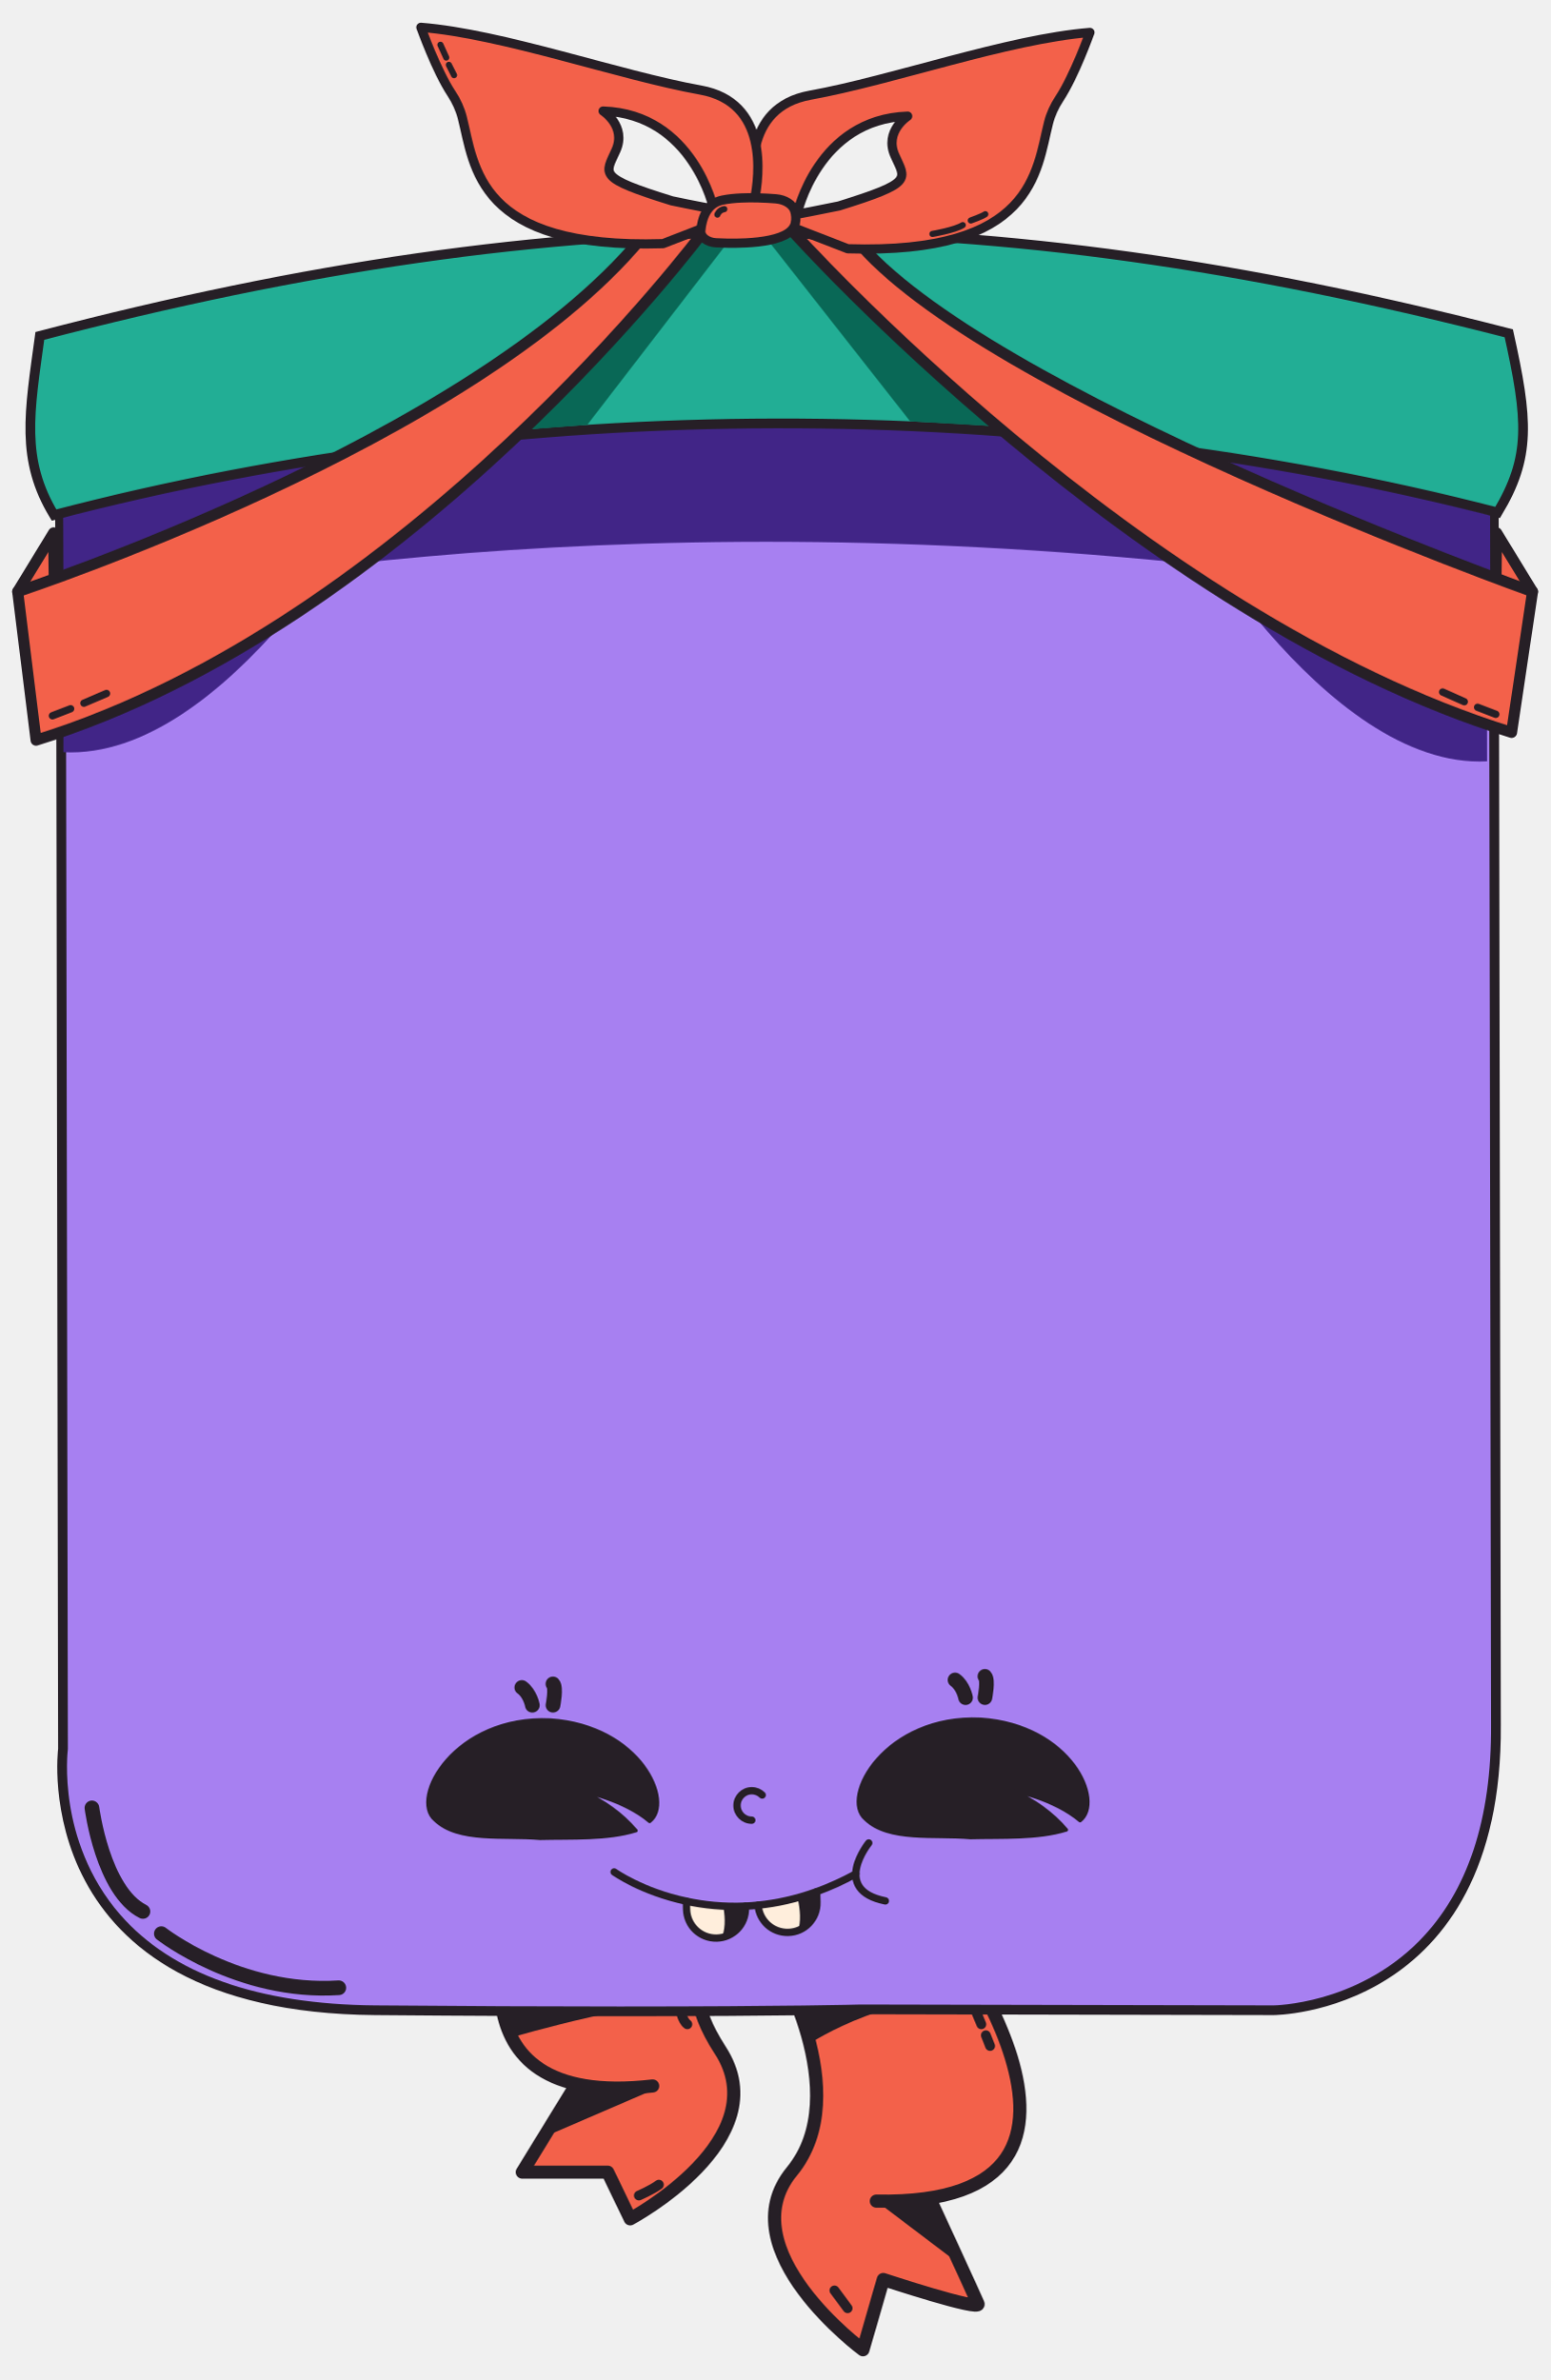
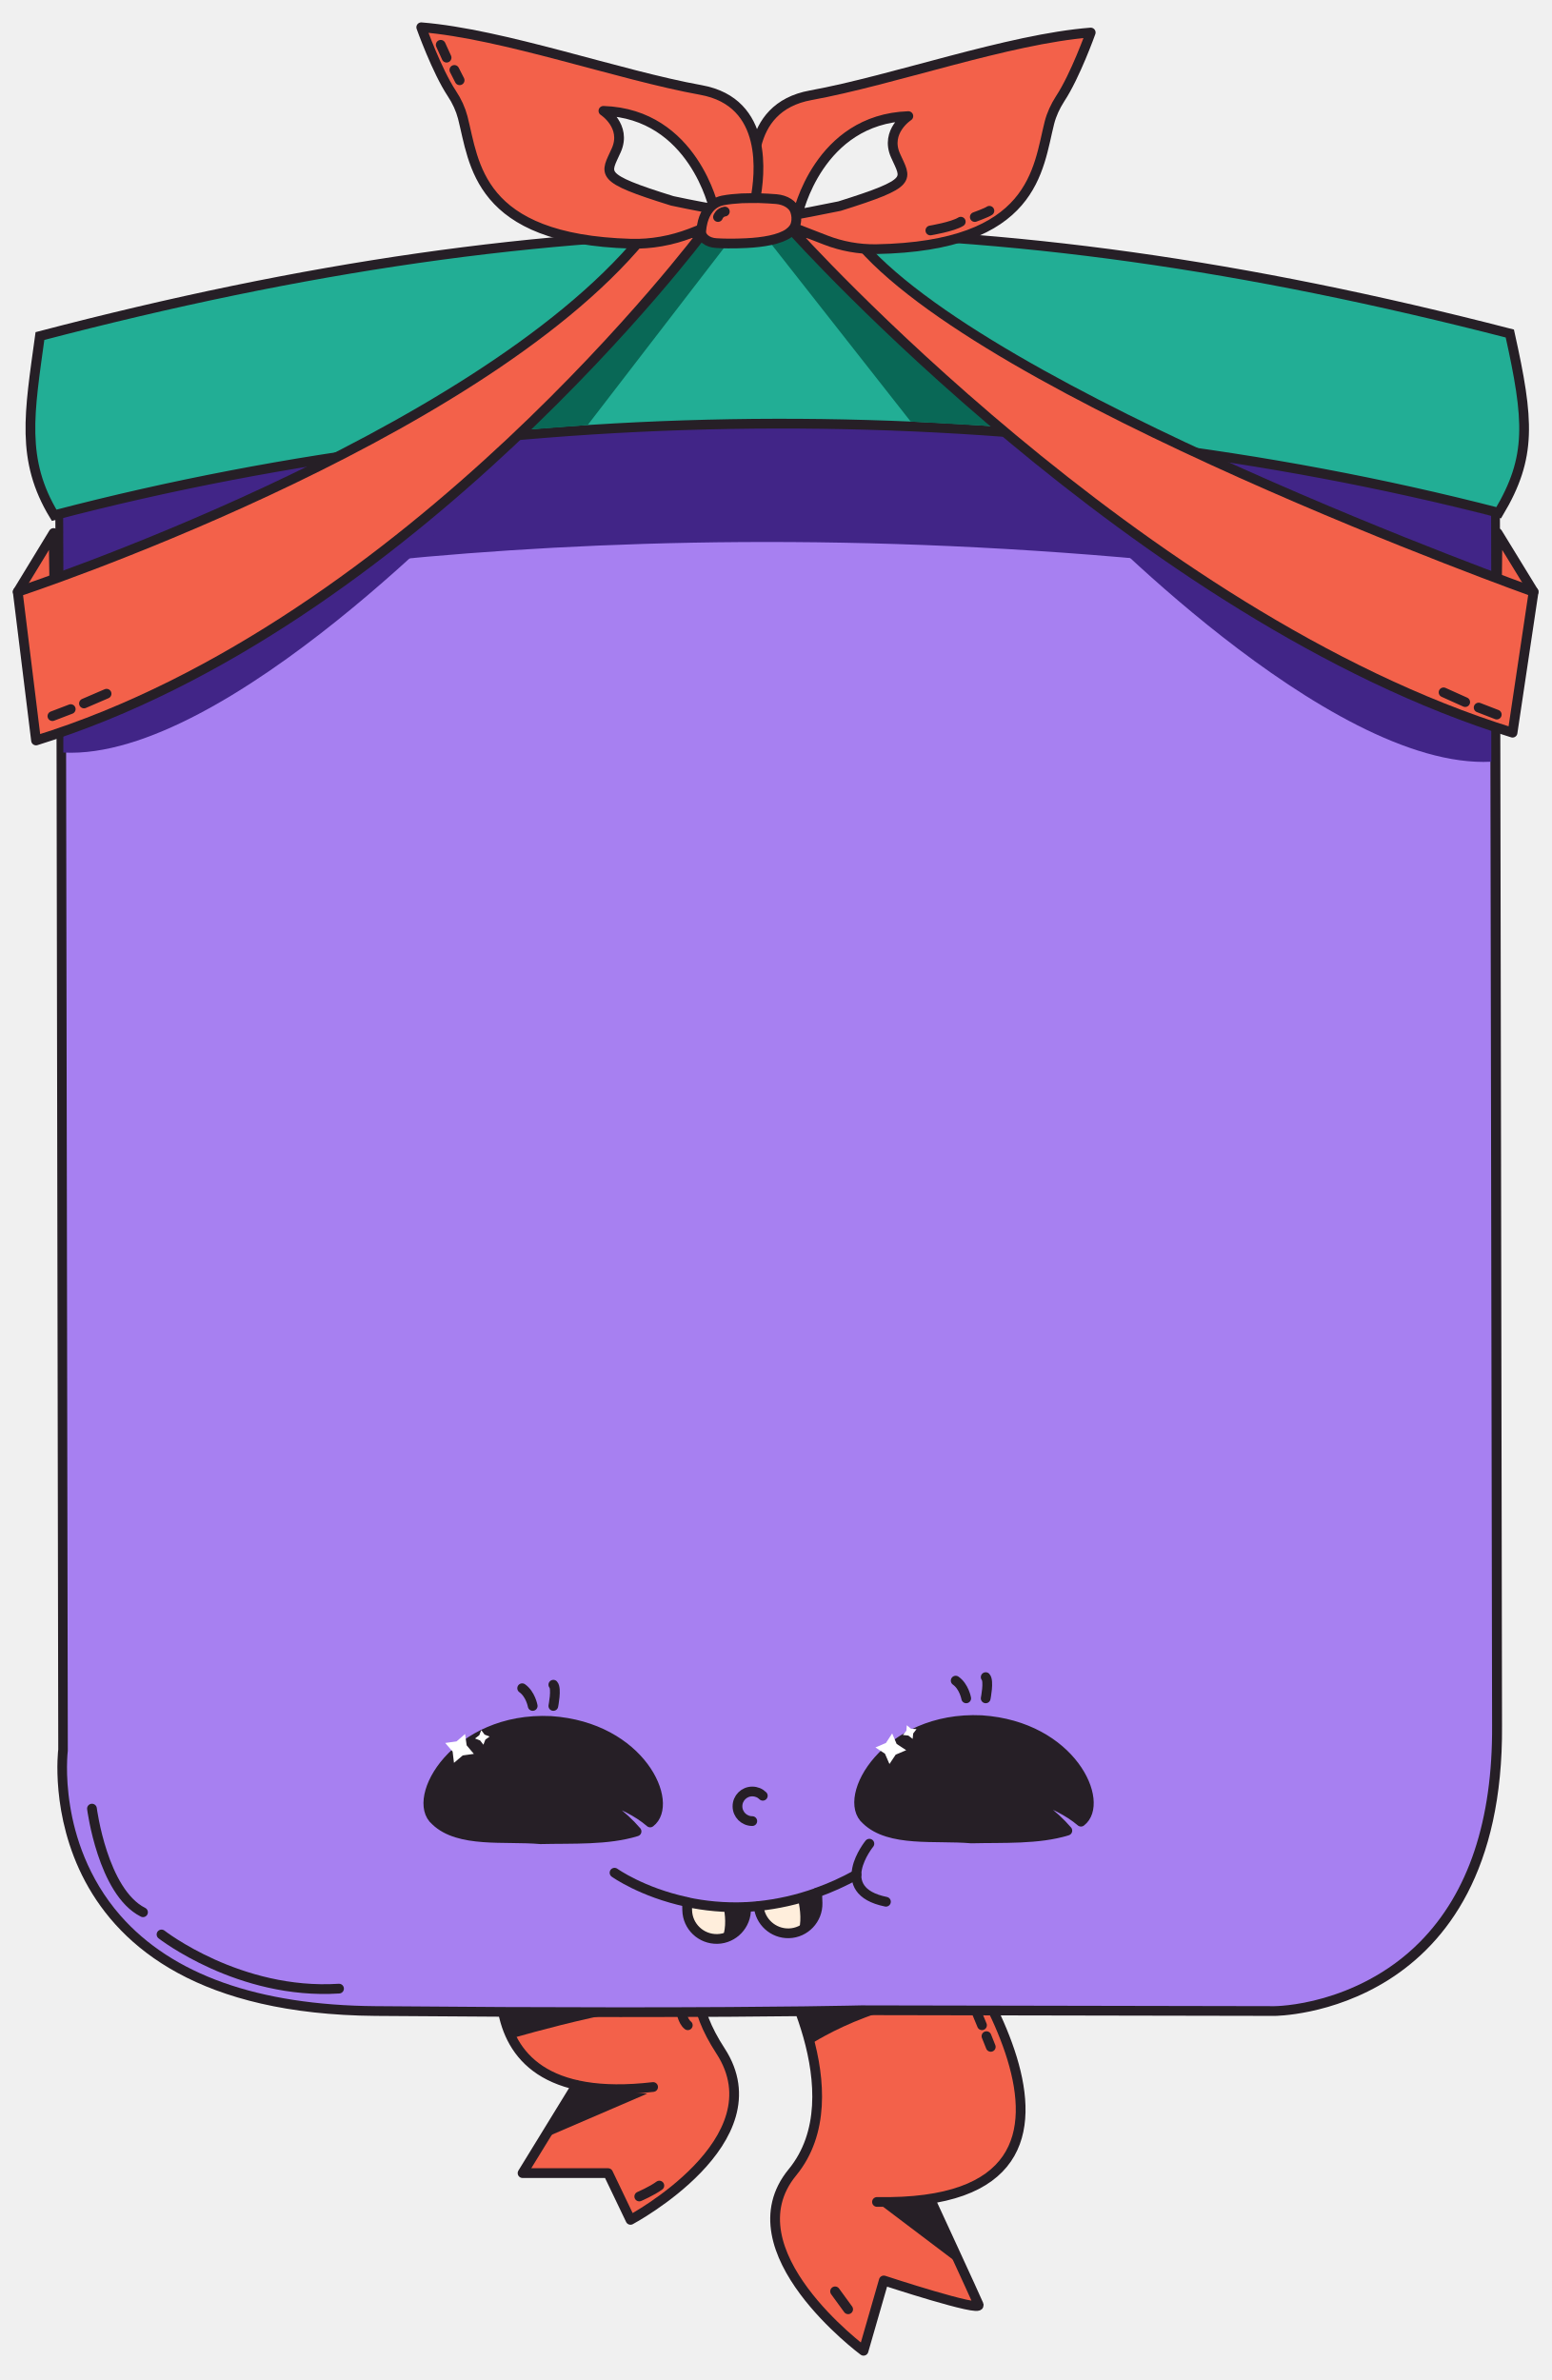
- <svg xmlns="http://www.w3.org/2000/svg" version="1.1" id="Layer_1" x="0px" y="0px" viewBox="0 0 796.17 1221.73" style="enable-background:new 0 0 796.17 1221.73;" xml:space="preserve">
+ <svg xmlns="http://www.w3.org/2000/svg" version="1.1" id="Layer_1" x="0px" y="0px" viewBox="0 0 796.2 1221.7" style="enable-background:new 0 0 796.2 1221.7;" xml:space="preserve">
  <style type="text/css">
- 	.st0{fill:#F3614A;stroke:#261F26;stroke-width:3.986;stroke-linecap:round;stroke-linejoin:round;stroke-miterlimit:10;}
- 	.st1{fill:#F3614A;stroke:#261F26;stroke-width:4.749;stroke-linecap:round;stroke-linejoin:round;stroke-miterlimit:10;}
- 	.st2{fill:#261F26;}
- 	.st3{fill:#F3614A;stroke:#261F26;stroke-width:3.34;stroke-linecap:round;stroke-linejoin:round;stroke-miterlimit:10;}
- 	.st4{fill:#A780F1;}
- 	.st5{fill:#412587;}
- 	.st6{fill:#22AE95;stroke:#261F26;stroke-width:5.314;stroke-miterlimit:10;}
- 	.st7{fill:#096856;}
- 	.st8{fill:none;stroke:#261F26;stroke-width:1.233;stroke-linecap:round;stroke-linejoin:round;stroke-miterlimit:10;}
- 	.st9{fill:none;stroke:#261F26;stroke-width:2.657;stroke-linecap:round;stroke-linejoin:round;stroke-miterlimit:10;}
- 	.st10{fill:none;stroke:#261F26;stroke-width:5.314;stroke-linecap:round;stroke-linejoin:round;stroke-miterlimit:10;}
- 	.st11{fill:#FFEEDC;stroke:#261F26;stroke-width:2.657;stroke-linecap:round;stroke-linejoin:round;stroke-miterlimit:10;}
- 	.st12{fill:#F3614A;stroke:#261F26;stroke-width:2.657;stroke-linecap:round;stroke-linejoin:round;stroke-miterlimit:10;}
- 	.st13{fill:#F3614A;stroke:#261F26;stroke-width:3.562;stroke-linecap:round;stroke-linejoin:round;stroke-miterlimit:10;}
- 	.st14{fill:#F3614A;stroke:#261F26;stroke-width:2.227;stroke-linecap:round;stroke-linejoin:round;stroke-miterlimit:10;}
- 	.st15{fill:#F3614A;stroke:#261F26;stroke-width:7;stroke-linecap:round;stroke-linejoin:round;stroke-miterlimit:10;}
- 	.st16{fill:#22AE95;stroke:#261F26;stroke-width:7;stroke-linecap:round;stroke-linejoin:round;stroke-miterlimit:10;}
- 	.st17{fill:#261F26;stroke:#261F26;stroke-width:7;stroke-linecap:round;stroke-linejoin:round;stroke-miterlimit:10;}
- 	.st18{fill:#261F26;stroke:#261F26;stroke-width:7;stroke-miterlimit:10;}
- 	.st19{fill:none;stroke:#261F26;stroke-width:7;stroke-linecap:round;stroke-linejoin:round;stroke-miterlimit:10;}
- 	.st20{fill:#FFEEDC;stroke:#261F26;stroke-width:7;stroke-linecap:round;stroke-linejoin:round;stroke-miterlimit:10;}
- 	.st21{fill:#F3614A;stroke:#261F26;stroke-width:2.815;stroke-linecap:round;stroke-linejoin:round;stroke-miterlimit:10;}
- 	.st22{fill:#22AE95;stroke:#261F26;stroke-width:2.815;stroke-linecap:round;stroke-linejoin:round;stroke-miterlimit:10;}
- 	.st23{fill:#261F26;stroke:#261F26;stroke-width:2.815;stroke-linecap:round;stroke-linejoin:round;stroke-miterlimit:10;}
- 	.st24{fill:#261F26;stroke:#261F26;stroke-width:2.815;stroke-miterlimit:10;}
- 	.st25{fill:none;stroke:#261F26;stroke-width:2.815;stroke-linecap:round;stroke-linejoin:round;stroke-miterlimit:10;}
- 	.st26{fill:#FFEEDC;stroke:#261F26;stroke-width:2.815;stroke-linecap:round;stroke-linejoin:round;stroke-miterlimit:10;}
- 	.st27{fill:#F3614A;stroke:#261F26;stroke-width:1.317;stroke-linecap:round;stroke-linejoin:round;stroke-miterlimit:10;}
- 	.st28{fill:#22AE95;stroke:#261F26;stroke-width:1.317;stroke-linecap:round;stroke-linejoin:round;stroke-miterlimit:10;}
- 	.st29{fill:#261F26;stroke:#261F26;stroke-width:1.317;stroke-linecap:round;stroke-linejoin:round;stroke-miterlimit:10;}
- 	.st30{fill:#261F26;stroke:#261F26;stroke-width:1.317;stroke-miterlimit:10;}
- 	.st31{fill:none;stroke:#261F26;stroke-width:1.317;stroke-linecap:round;stroke-linejoin:round;stroke-miterlimit:10;}
- 	.st32{fill:#FFEEDC;stroke:#261F26;stroke-width:1.317;stroke-linecap:round;stroke-linejoin:round;stroke-miterlimit:10;}
- 	.st33{fill:#F3614A;stroke:#261F26;stroke-width:6.736;stroke-linecap:round;stroke-linejoin:round;stroke-miterlimit:10;}
- 	.st34{fill:#F3614A;stroke:#261F26;stroke-width:5.052;stroke-linecap:round;stroke-linejoin:round;stroke-miterlimit:10;}
- 	.st35{fill:#F3614A;stroke:#261F26;stroke-width:5.653;stroke-linecap:round;stroke-linejoin:round;stroke-miterlimit:10;}
- 	.st36{fill:#22AE95;stroke:#261F26;stroke-width:5;stroke-miterlimit:10;}
- 	.st37{fill:none;stroke:#261F26;stroke-width:1.749;stroke-linecap:round;stroke-linejoin:round;stroke-miterlimit:10;}
- 	.st38{fill:none;stroke:#261F26;stroke-width:3.769;stroke-linecap:round;stroke-linejoin:round;stroke-miterlimit:10;}
- 	.st39{fill:none;stroke:#261F26;stroke-width:7.538;stroke-linecap:round;stroke-linejoin:round;stroke-miterlimit:10;}
- 	.st40{fill:#FFEEDC;stroke:#261F26;stroke-width:3.769;stroke-linecap:round;stroke-linejoin:round;stroke-miterlimit:10;}
- 	.st41{fill:#F3614A;stroke:#261F26;stroke-width:3.769;stroke-linecap:round;stroke-linejoin:round;stroke-miterlimit:10;}
- 	.st42{fill:#F3614A;stroke:#261F26;stroke-width:4.738;stroke-linecap:round;stroke-linejoin:round;stroke-miterlimit:10;}
- 	.st43{fill:#F3614A;stroke:#261F26;stroke-width:3.158;stroke-linecap:round;stroke-linejoin:round;stroke-miterlimit:10;}
- 	.st44{fill:#22AE95;stroke:#261F26;stroke-width:7;stroke-miterlimit:10;}
- 	.st45{fill:#F3614A;stroke:#261F26;stroke-width:5.548;stroke-linecap:round;stroke-linejoin:round;stroke-miterlimit:10;}
- 	.st46{fill:#F3614A;stroke:#261F26;stroke-width:4.161;stroke-linecap:round;stroke-linejoin:round;stroke-miterlimit:10;}
- 	.st47{fill:#22AE95;stroke:#261F26;stroke-width:6;stroke-linecap:round;stroke-linejoin:round;stroke-miterlimit:10;}
- 	.st48{fill:none;stroke:#261F26;stroke-width:1.933;stroke-linecap:round;stroke-linejoin:round;stroke-miterlimit:10;}
- 	.st49{fill:none;stroke:#261F26;stroke-width:4.868;stroke-linecap:round;stroke-linejoin:round;stroke-miterlimit:10;}
- 	.st50{fill:none;stroke:#261F26;stroke-width:6;stroke-linecap:round;stroke-linejoin:round;stroke-miterlimit:10;}
- 	.st51{fill:#261F26;stroke:#261F26;stroke-width:6;stroke-linecap:round;stroke-linejoin:round;stroke-miterlimit:10;}
- 	.st52{fill:#FFFFFF;stroke:#261F26;stroke-width:6;stroke-linecap:round;stroke-linejoin:round;stroke-miterlimit:10;}
- 	.st53{fill:#F3614A;stroke:#261F26;stroke-width:5;stroke-linecap:round;stroke-linejoin:round;stroke-miterlimit:10;}
- 	.st54{fill:#1C3B47;stroke:#261F26;stroke-width:6;stroke-miterlimit:10;}
- 	.st55{fill:#1C3B47;}
- 	.st56{fill:#A780F1;stroke:#261F26;stroke-width:6;stroke-linecap:round;stroke-linejoin:round;stroke-miterlimit:10;}
- 	.st57{fill:#F3614A;stroke:#261F26;stroke-width:2.645;stroke-linecap:round;stroke-linejoin:round;stroke-miterlimit:10;}
- 	.st58{fill:#F3614A;stroke:#261F26;stroke-width:1.984;stroke-linecap:round;stroke-linejoin:round;stroke-miterlimit:10;}
- 	.st59{fill:#22AE95;stroke:#261F26;stroke-width:2.86;stroke-linecap:round;stroke-linejoin:round;stroke-miterlimit:10;}
- 	.st60{fill:none;stroke:#261F26;stroke-width:0.921;stroke-linecap:round;stroke-linejoin:round;stroke-miterlimit:10;}
- 	.st61{fill:none;stroke:#261F26;stroke-width:2.32;stroke-linecap:round;stroke-linejoin:round;stroke-miterlimit:10;}
- 	.st62{fill:none;stroke:#261F26;stroke-width:2.86;stroke-linecap:round;stroke-linejoin:round;stroke-miterlimit:10;}
- 	.st63{fill:#261F26;stroke:#261F26;stroke-width:2.86;stroke-linecap:round;stroke-linejoin:round;stroke-miterlimit:10;}
- 	.st64{fill:#FFFFFF;stroke:#261F26;stroke-width:2.86;stroke-linecap:round;stroke-linejoin:round;stroke-miterlimit:10;}
- 	.st65{fill:#F3614A;stroke:#261F26;stroke-width:2.383;stroke-linecap:round;stroke-linejoin:round;stroke-miterlimit:10;}
- 	.st66{fill:#1C3B47;stroke:#261F26;stroke-width:2.86;stroke-miterlimit:10;}
- 	.st67{fill:#A780F1;stroke:#261F26;stroke-width:2.86;stroke-linecap:round;stroke-linejoin:round;stroke-miterlimit:10;}
- 	.st68{fill:#F3614A;stroke:#261F26;stroke-width:2.258;stroke-linecap:round;stroke-linejoin:round;stroke-miterlimit:10;}
- 	.st69{fill:#F3614A;stroke:#261F26;stroke-width:1.506;stroke-linecap:round;stroke-linejoin:round;stroke-miterlimit:10;}
- 	.st70{fill:#F3614A;stroke:#261F26;stroke-width:1.751;stroke-linecap:round;stroke-linejoin:round;stroke-miterlimit:10;}
- 	.st71{fill:#F3614A;stroke:#261F26;stroke-width:1.313;stroke-linecap:round;stroke-linejoin:round;stroke-miterlimit:10;}
- 	.st72{fill:#22AE95;stroke:#261F26;stroke-width:1.893;stroke-linecap:round;stroke-linejoin:round;stroke-miterlimit:10;}
- 	.st73{fill:none;stroke:#261F26;stroke-width:0.61;stroke-linecap:round;stroke-linejoin:round;stroke-miterlimit:10;}
- 	.st74{fill:none;stroke:#261F26;stroke-width:1.536;stroke-linecap:round;stroke-linejoin:round;stroke-miterlimit:10;}
- 	.st75{fill:none;stroke:#261F26;stroke-width:1.893;stroke-linecap:round;stroke-linejoin:round;stroke-miterlimit:10;}
- 	.st76{fill:#261F26;stroke:#261F26;stroke-width:1.893;stroke-linecap:round;stroke-linejoin:round;stroke-miterlimit:10;}
- 	.st77{fill:#FFFFFF;stroke:#261F26;stroke-width:1.893;stroke-linecap:round;stroke-linejoin:round;stroke-miterlimit:10;}
- 	.st78{fill:#F3614A;stroke:#261F26;stroke-width:1.578;stroke-linecap:round;stroke-linejoin:round;stroke-miterlimit:10;}
- 	.st79{fill:#1C3B47;stroke:#261F26;stroke-width:1.893;stroke-miterlimit:10;}
- 	.st80{fill:#A780F1;stroke:#261F26;stroke-width:1.893;stroke-linecap:round;stroke-linejoin:round;stroke-miterlimit:10;}
- 	.st81{fill:#F3614A;stroke:#261F26;stroke-width:1.495;stroke-linecap:round;stroke-linejoin:round;stroke-miterlimit:10;}
- 	.st82{fill:#F3614A;stroke:#261F26;stroke-width:0.997;stroke-linecap:round;stroke-linejoin:round;stroke-miterlimit:10;}
+ 	.st0{fill:#F3614A;stroke:#261F26;stroke-width:5;stroke-linecap:round;stroke-linejoin:round;stroke-miterlimit:10;}
+ 	.st1{fill:#261F26;}
+ 	.st2{fill:none;stroke:#261F26;stroke-width:5;stroke-linecap:round;stroke-linejoin:round;stroke-miterlimit:10;}
+ 	.st3{fill:#A780F1;}
+ 	.st4{fill:#412587;}
+ 	.st5{fill:#22AE95;stroke:#261F26;stroke-width:5;stroke-miterlimit:10;}
+ 	.st6{fill:#096856;}
+ 	.st7{fill:#FFEEDC;stroke:#261F26;stroke-width:5;stroke-linecap:round;stroke-linejoin:round;stroke-miterlimit:10;}
+ 	.st8{fill:#FFFFFF;}
</style>
  <g>
    <g>
-       <path class="st33" d="M296.03,1070.22l-27.8,45.27h43.88l11.55,23.97c0,0,76.21-40.57,46.19-86.68c-30.02-46.11,7-59.02,7-59.02    L263.6,980.86c0,0-39.26,103.28,71.59,90.37" />
-       <path class="st2" d="M262.74,1046.29c0,0,76-22.38,96.54-16.33v-27.35H302.2l-50.9,7.65L262.74,1046.29z" />
-       <path class="st33" d="M477.41,1128.75c0,0,23.16,50.19,24.9,54.35c1.74,4.16-48.67-12.49-48.67-12.49l-10.43,36.09    c0,0-69.53-51.36-36.5-91.61s-8.69-109.65-8.69-109.65l79.95-24.58c0,0,119.77,152.28-27.89,149.5" />
-       <path class="st2" d="M415.88,1049.4c0,0,45.6-30.03,90.45-21.18l-3.56-22.79l-104.75,0.01L415.88,1049.4z" />
-       <polygon class="st2" points="450.09,1130.36 493.18,1163 477.41,1128.75   " />
-       <polygon class="st2" points="281.8,1096.38 332.19,1074.65 293.89,1071.83   " />
-       <line class="st34" x1="435.33" y1="1185.37" x2="428.56" y2="1176.23" />
-       <line class="st34" x1="500.88" y1="1032.07" x2="504" y2="1039.55" />
-       <line class="st34" x1="506.33" y1="1045.2" x2="508.5" y2="1050.69" />
-       <path class="st34" d="M349.57,1032.07c0,0,0.57,5.31,3.44,7.48" />
-       <path class="st34" d="M328.12,1127.48c0,0,6.48-2.78,10.26-5.55" />
+       <path class="st0" d="M296,1070.2l-27.8,45.3h43.9l11.5,24c0,0,76.2-40.6,46.2-86.7c-30-46.1,7-59,7-59l-113.2-12.9    c0,0-39.3,103.3,71.6,90.4" />
+       <path class="st1" d="M262.7,1046.3c0,0,76-22.4,96.5-16.3v-27.3h-57.1l-50.9,7.7L262.7,1046.3z" />
+       <path class="st0" d="M477.4,1128.8c0,0,23.2,50.2,24.9,54.3s-48.7-12.5-48.7-12.5l-10.4,36.1c0,0-69.5-51.4-36.5-91.6    s-8.7-109.7-8.7-109.7l80-24.6c0,0,119.8,152.3-27.9,149.5" />
+       <path class="st1" d="M415.9,1049.4c0,0,45.6-30,90.5-21.2l-3.6-22.8l-104.8,0L415.9,1049.4z" />
+       <polygon class="st1" points="450.1,1130.4 493.2,1163 477.4,1128.8   " />
+       <polygon class="st1" points="281.8,1096.4 332.2,1074.7 293.9,1071.8   " />
+       <line class="st2" x1="435.3" y1="1185.4" x2="428.6" y2="1176.2" />
+       <line class="st2" x1="500.9" y1="1032.1" x2="504" y2="1039.6" />
+       <line class="st2" x1="506.3" y1="1045.2" x2="508.5" y2="1050.7" />
+       <path class="st0" d="M349.6,1032.1c0,0,0.6,5.3,3.4,7.5" />
+       <path class="st0" d="M328.1,1127.5c0,0,6.5-2.8,10.3-5.6" />
    </g>
-     <polygon class="st35" points="768.64,273.63 787.09,303.82 768.21,307.41  " />
+     <polygon class="st0" points="768.6,273.6 787.1,303.8 768.2,307.4  " />
    <g>
-       <path class="st4" d="M318.31,1032.93c-38.08,0-80.36-0.19-125.65-0.57c-61.09-0.51-105.79-16.49-132.84-47.49    c-33.23-38.07-27.54-85.99-27.48-86.47c0.01-0.11,0.02-0.21,0.02-0.32l-0.94-528.14l-0.68-120.7    c107.7-49.69,225.97-74.89,351.54-74.89c113.85,0,212.81,21.14,275.78,38.87c61.21,17.24,101.19,34.68,109.09,38.24l1.13,634.36    c0.34,49.28-12.38,87.26-37.79,112.89c-32.89,33.18-76.01,33.65-76.44,33.65l-211.89-0.44c-0.44,0.01-37.18,1.02-123.84,1.02    C318.32,1032.93,318.32,1032.93,318.31,1032.93z" />
-       <path class="st2" d="M382.29,176.84c50.11,0,101.53,4.07,152.85,12.1c41.07,6.43,82.17,15.39,122.14,26.64    c57.98,16.32,96.86,32.82,107.39,37.49l1.12,632.76c0.33,48.51-12.1,85.85-36.96,110.99c-16.71,16.9-36.08,24.97-49.4,28.77    c-14.56,4.15-25.29,4.25-25.37,4.25l-211.9-0.44c0,0-0.01,0-0.01,0c-0.05,0-0.09,0-0.14,0c-0.36,0.01-37.09,1.01-123.71,1.01    c-38.07,0-80.34-0.19-125.63-0.57c-60.27-0.5-104.31-16.16-130.89-46.53c-16.92-19.34-23.36-41.23-25.78-56.19    c-2.65-16.38-1.21-28.31-1.19-28.42c0.03-0.21,0.04-0.43,0.04-0.64l-0.94-528.16l-0.67-119.08    C140.23,201.73,257.65,176.84,382.29,176.84 M382.29,171.84c-109.15,0-231.61,19-354.05,75.8l0.68,122.3l0.94,528.14    c0,0-17.31,135.26,162.78,136.77c50.19,0.42,91.78,0.57,125.68,0.57c87.72,0,123.85-1.01,123.85-1.01l211.9,0.44    c0,0,117.75-0.22,116.73-149.05c-0.3-168.13-1.13-635.96-1.13-635.96S603.33,171.84,382.29,171.84L382.29,171.84z" />
+       <path class="st3" d="M318.3,1032.9c-38.1,0-80.4-0.2-125.6-0.6c-61.1-0.5-105.8-16.5-132.8-47.5c-33.2-38.1-27.5-86-27.5-86.5    c0-0.1,0-0.2,0-0.3l-0.9-528.1l-0.7-120.7c107.7-49.7,226-74.9,351.5-74.9c113.9,0,212.8,21.1,275.8,38.9    c61.2,17.2,101.2,34.7,109.1,38.2l1.1,634.4c0.3,49.3-12.4,87.3-37.8,112.9c-32.9,33.2-76,33.6-76.4,33.6l-211.9-0.4    C441.7,1031.9,405,1032.9,318.3,1032.9C318.3,1032.9,318.3,1032.9,318.3,1032.9z" />
+       <path class="st1" d="M382.3,176.8c50.1,0,101.5,4.1,152.9,12.1c41.1,6.4,82.2,15.4,122.1,26.6c58,16.3,96.9,32.8,107.4,37.5    l1.1,632.8c0.3,48.5-12.1,85.8-37,111c-16.7,16.9-36.1,25-49.4,28.8c-14.6,4.2-25.3,4.2-25.4,4.2l-211.9-0.4h0c0,0-0.1,0-0.1,0    c-0.4,0-37.1,1-123.7,1c-38.1,0-80.3-0.2-125.6-0.6c-60.3-0.5-104.3-16.2-130.9-46.5C44.9,964,38.4,942.1,36,927.1    c-2.7-16.4-1.2-28.3-1.2-28.4c0-0.2,0-0.4,0-0.6l-0.9-528.2l-0.7-119.1C140.2,201.7,257.6,176.8,382.3,176.8 M382.3,171.8    c-109.1,0-231.6,19-354,75.8l0.7,122.3l0.9,528.1c0,0-17.3,135.3,162.8,136.8c50.2,0.4,91.8,0.6,125.7,0.6c87.7,0,123.9-1,123.9-1    l211.9,0.4c0,0,117.8-0.2,116.7-149c-0.3-168.1-1.1-636-1.1-636S603.3,171.8,382.3,171.8L382.3,171.8z" />
    </g>
    <g>
-       <path class="st5" d="M765.31,264.48l0.08,46.24c-355.64-61.74-622.26-20.55-732.69,1.43l-0.29-49.06    C270.42,200.82,527.09,203.04,765.31,264.48z" />
+       <path class="st4" d="M765.3,264.5l0.1,46.2c-355.6-61.7-622.3-20.5-732.7,1.4l-0.3-49.1C270.4,200.8,527.1,203,765.3,264.5z" />
    </g>
    <g>
-       <path class="st36" d="M769.16,263.16c-238.26-61.44-503.38-60.97-741.41,1.32c-17.26-28.48-12.69-52.61-7.29-91.99    c271.19-70.96,482.98-71.33,754.42-1.34C784.79,215.76,786.32,234.62,769.16,263.16z" />
+       <path class="st5" d="M769.2,263.2c-238.3-61.4-503.4-61-741.4,1.3c-17.3-28.5-12.7-52.6-7.3-92c271.2-71,483-71.3,754.4-1.3    C784.8,215.8,786.3,234.6,769.2,263.2z" />
    </g>
-     <polygon class="st7" points="342.77,118.57 378.43,118.41 301.62,218.16 250.32,222.09  " />
-     <polygon class="st7" points="426.55,119.12 390.9,118.96 467.42,216.35 518.54,219.32  " />
+     <polygon class="st6" points="342.8,118.6 378.4,118.4 301.6,218.2 250.3,222.1  " />
+     <polygon class="st6" points="426.5,119.1 390.9,119 467.4,216.4 518.5,219.3  " />
    <g>
-       <path class="st5" d="M601.46,254.66c0,0,78.36,140.69,162.28,136.29l-0.16-112.32L601.46,254.66z" />
+       <path class="st4" d="M552.5,259.6c0,0,129,135.8,212.9,131.4l-0.2-112.3L552.5,259.6z" />
    </g>
    <g>
      <g>
-         <path class="st2" d="M299.59,920.42c10.42,4.38,19.67,11.07,27.06,19.68c-14.89,4.62-32.83,3.57-49.33,3.99     c-18.39-1.63-41.91,2.11-53.92-9.52c-13.29-11.16,10.41-53.53,59.21-51.25c46.43,3.09,63.73,42.4,51.04,52.09     C320.46,924.14,299.49,919.99,299.59,920.42z" />
-         <path class="st37" d="M299.59,920.42c10.42,4.38,19.67,11.07,27.06,19.68c-14.89,4.62-32.83,3.57-49.33,3.99     c-18.39-1.63-41.91,2.11-53.92-9.52c-13.29-11.16,10.41-53.53,59.21-51.25c46.43,3.09,63.73,42.4,51.04,52.09     C320.46,924.14,299.49,919.99,299.59,920.42z" />
+         <path class="st1" d="M299.6,920.4c10.4,4.4,19.7,11.1,27.1,19.7c-14.9,4.6-32.8,3.6-49.3,4c-18.4-1.6-41.9,2.1-53.9-9.5     c-13.3-11.2,10.4-53.5,59.2-51.2c46.4,3.1,63.7,42.4,51,52.1C320.5,924.1,299.5,920,299.6,920.4z" />
+         <path class="st2" d="M299.6,920.4c10.4,4.4,19.7,11.1,27.1,19.7c-14.9,4.6-32.8,3.6-49.3,4c-18.4-1.6-41.9,2.1-53.9-9.5     c-13.3-11.2,10.4-53.5,59.2-51.2c46.4,3.1,63.7,42.4,51,52.1C320.5,924.1,299.5,920,299.6,920.4z" />
      </g>
      <g>
-         <path class="st2" d="M520.65,920.03c10.42,4.38,19.67,11.07,27.06,19.68c-14.89,4.62-32.83,3.57-49.33,3.99     c-18.39-1.63-41.91,2.11-53.92-9.52c-13.29-11.16,10.41-53.53,59.21-51.25c46.43,3.09,63.73,42.4,51.04,52.09     C541.52,923.75,520.56,919.59,520.65,920.03z" />
-         <path class="st37" d="M520.65,920.03c10.42,4.38,19.67,11.07,27.06,19.68c-14.89,4.62-32.83,3.57-49.33,3.99     c-18.39-1.63-41.91,2.11-53.92-9.52c-13.29-11.16,10.41-53.53,59.21-51.25c46.43,3.09,63.73,42.4,51.04,52.09     C541.52,923.75,520.56,919.59,520.65,920.03z" />
+         <path class="st1" d="M520.7,920c10.4,4.4,19.7,11.1,27.1,19.7c-14.9,4.6-32.8,3.6-49.3,4c-18.4-1.6-41.9,2.1-53.9-9.5     c-13.3-11.2,10.4-53.5,59.2-51.2c46.4,3.1,63.7,42.4,51,52.1C541.5,923.8,520.6,919.6,520.7,920z" />
+         <path class="st2" d="M520.7,920c10.4,4.4,19.7,11.1,27.1,19.7c-14.9,4.6-32.8,3.6-49.3,4c-18.4-1.6-41.9,2.1-53.9-9.5     c-13.3-11.2,10.4-53.5,59.2-51.2c46.4,3.1,63.7,42.4,51,52.1C541.5,923.8,520.6,919.6,520.7,920z" />
      </g>
-       <path class="st38" d="M386.11,934.75c-4.18,0.01-7.58-3.38-7.58-7.56c-0.01-4.18,3.38-7.58,7.56-7.58c2.09,0,3.98,0.84,5.36,2.21" />
+       <path class="st2" d="M386.1,934.8c-4.2,0-7.6-3.4-7.6-7.6c0-4.2,3.4-7.6,7.6-7.6c2.1,0,4,0.8,5.4,2.2" />
      <g>
-         <path class="st39" d="M273.39,875.7c0,0-1.13-6.07-5.39-9.1" />
-         <path class="st39" d="M284,875.69c0,0,1.81-9.04-0.02-10.93" />
+         <path class="st2" d="M273.4,875.7c0,0-1.1-6.1-5.4-9.1" />
+         <path class="st2" d="M284,875.7c0,0,1.8-9,0-10.9" />
      </g>
      <g>
-         <path class="st39" d="M495.9,871.82c0,0-1.13-6.07-5.39-9.1" />
-         <path class="st39" d="M505.85,871.8c0,0,1.81-9.04-0.02-10.93" />
+         <path class="st2" d="M495.9,871.8c0,0-1.1-6.1-5.4-9.1" />
+         <path class="st2" d="M505.9,871.8c0,0,1.8-9,0-10.9" />
      </g>
      <g>
-         <path class="st38" d="M446.19,946.44c0,0-19.61,24.13,8.52,29.76" />
+         <path class="st2" d="M446.2,946.4c0,0-19.6,24.1,8.5,29.8" />
        <g>
-           <path class="st38" d="M439.56,962.32c-6.88,3.76-13.61,6.77-20.14,9.13" />
-           <path class="st38" d="M315.41,961.32c0,0,14.08,10.14,37.11,15.04" />
-           <path class="st38" d="M389.37,978.39c-2.23,0.23-4.39,0.39-6.53,0.5" />
-           <path class="st40" d="M382.86,979.81c0.22,8.33-6.39,15.3-14.73,15.49c-8.36,0.22-15.28-6.39-15.52-14.73l-0.1-4.21      c8.87,1.92,19.08,3.04,30.31,2.53L382.86,979.81z" />
-           <path class="st40" d="M419.56,976.91c0.22,8.33-6.37,15.28-14.73,15.47c-8.11,0.21-14.88-5.99-15.47-13.99      c9.43-0.95,19.5-3.11,30.05-6.94L419.56,976.91z" />
+           <path class="st2" d="M439.6,962.3c-6.9,3.8-13.6,6.8-20.1,9.1" />
+           <path class="st2" d="M315.4,961.3c0,0,14.1,10.1,37.1,15" />
+           <path class="st2" d="M389.4,978.4c-2.2,0.2-4.4,0.4-6.5,0.5" />
+           <path class="st7" d="M382.9,979.8c0.2,8.3-6.4,15.3-14.7,15.5c-8.4,0.2-15.3-6.4-15.5-14.7l-0.1-4.2c8.9,1.9,19.1,3,30.3,2.5      L382.9,979.8z" />
+           <path class="st7" d="M419.6,976.9c0.2,8.3-6.4,15.3-14.7,15.5c-8.1,0.2-14.9-6-15.5-14c9.4-1,19.5-3.1,30-6.9L419.6,976.9z" />
        </g>
      </g>
-       <path class="st2" d="M418.63,977.98c0.16,6.29-3.54,11.78-8.96,14.19c1.88-5.24,1.22-11.7,0.1-16.83c2.86-0.8,5.76-1.74,8.72-2.8    L418.63,977.98z" />
-       <path class="st2" d="M381.93,980.89c0.2,7.29-4.86,13.54-11.71,15.12c2.4-4.68,2.26-10.76,1.4-16.02    c3.32,0.14,6.75,0.14,10.29-0.02L381.93,980.89z" />
+       <path class="st1" d="M418.6,978c0.2,6.3-3.5,11.8-9,14.2c1.9-5.2,1.2-11.7,0.1-16.8c2.9-0.8,5.8-1.7,8.7-2.8L418.6,978z" />
+       <path class="st1" d="M381.9,980.9c0.2,7.3-4.9,13.5-11.7,15.1c2.4-4.7,2.3-10.8,1.4-16c3.3,0.1,6.8,0.1,10.3,0L381.9,980.9z" />
    </g>
-     <path class="st39" d="M47.21,928.44c0,0,5.51,42.75,26.19,53.18" />
-     <path class="st39" d="M82.86,993.01c0,0,39.77,31.14,91.12,27.8" />
-     <path class="st35" d="M407.28,119.04c0,0,177.03,197.62,369.05,257.07l10.76-72.28c0,0-283.48-101.46-348.04-181.49L407.28,119.04z   " />
-     <line class="st41" x1="768.21" y1="366.81" x2="758.87" y2="363.22" />
-     <line class="st41" x1="752.05" y1="360.35" x2="740.92" y2="355.39" />
+     <path class="st2" d="M47.2,928.4c0,0,5.5,42.8,26.2,53.2" />
+     <path class="st2" d="M82.9,993c0,0,39.8,31.1,91.1,27.8" />
+     <path class="st0" d="M407.3,119c0,0,177,197.6,369,257.1l10.8-72.3c0,0-283.5-101.5-348-181.5L407.3,119z" />
+     <line class="st2" x1="768.2" y1="366.8" x2="758.9" y2="363.2" />
+     <line class="st2" x1="752" y1="360.4" x2="740.9" y2="355.4" />
    <g>
-       <path class="st5" d="M194.84,249.99c0,0-78.36,140.69-162.28,136.29l0.16-112.32L194.84,249.99z" />
+       <path class="st4" d="M250.3,247.6c0,0-133.8,143.1-217.8,138.7L32.7,274L250.3,247.6z" />
    </g>
-     <polygon class="st35" points="27.53,273.63 9.08,303.82 27.96,307.41  " />
-     <path class="st35" d="M361.18,119.04c0,0-150.64,201.62-342.66,261.07l-9.44-76.28c0,0,233.69-77,320.33-181.49L361.18,119.04z" />
-     <line class="st41" x1="26.93" y1="367.57" x2="36.27" y2="363.97" />
-     <line class="st41" x1="43.09" y1="361.1" x2="54.7" y2="356.13" />
+     <polygon class="st0" points="27.5,273.6 9.1,303.8 28,307.4  " />
+     <path class="st0" d="M361.2,119c0,0-150.6,201.6-342.7,261.1l-9.4-76.3c0,0,233.7-77,320.3-181.5L361.2,119z" />
+     <line class="st2" x1="26.9" y1="367.6" x2="36.3" y2="364" />
+     <line class="st2" x1="43.1" y1="361.1" x2="54.7" y2="356.1" />
    <g>
      <g>
        <g>
-           <path class="st42" d="M388.46,105.43c3.44,0.15,6.81,0.49,9.77,1.1c6.16,1.27,8.98,6.04,10.25,10.76l26.92,10.45      c95.73,2.99,96.77-39.81,103.14-64.78c1.08-4.26,2.96-8.4,5.55-12.32c7.77-11.76,15.68-33.98,15.68-33.98      c-42.26,3.39-101.41,24.59-143.67,32.22C381.33,55.15,385.78,92.41,388.46,105.43z M409.36,110.01c0,0,10.48-48.81,56.82-50.36      c0,0-12.14,7.75-6.62,20.15c5.52,12.39,9.94,13.94-28.68,25.96C419.84,108.08,409.36,110.01,409.36,110.01z" />
-           <path class="st42" d="M359.83,46.25c-42.26-7.63-101.41-28.83-143.67-32.22c0,0,7.91,22.21,15.68,33.98      c2.59,3.92,4.46,8.06,5.55,12.32c6.37,24.97,7.4,67.77,103.14,64.78l26.92-10.45c1.27-4.71,4.09-9.49,10.25-10.76      c2.97-0.61,6.34-0.95,9.77-1.1C390.14,89.79,394.59,52.53,359.83,46.25z M345.04,103.13c-38.61-12.01-34.2-13.56-28.68-25.96      c5.51-12.4-6.62-20.15-6.62-20.15c46.34,1.55,56.82,50.36,56.82,50.36S356.08,105.46,345.04,103.13z" />
-           <path class="st42" d="M408.43,114.76c-0.44,1.93-1.67,3.51-3.45,4.79c-0.04,0.03-0.09,0.06-0.12,0.09      c-4.74,3.32-13.3,4.66-21.68,5.08c-3.27,0.17-6.53,0.19-9.52,0.15c-2.14-0.03-4.15-0.11-5.93-0.2c-4.59-0.23-8.1-3-7.81-6.22      c0.01-0.07,0.01-0.13,0.02-0.19c0.13-1.47,0.39-3.1,0.84-4.74c1.27-4.71,4.09-9.49,10.25-10.76c2.97-0.61,6.34-0.95,9.77-1.1      c2.84-0.13,5.71-0.13,8.45-0.06c3.4,0.09,6.58,0.28,9.19,0.49c4.82,0.39,8.73,2.89,9.73,6.22      C408.73,110.16,408.99,112.37,408.43,114.76z" />
+           <path class="st0" d="M388.5,105.4c3.4,0.2,6.8,0.5,9.8,1.1c6.2,1.3,9,6,10.2,10.8l15.2,5.9c8.2,3.2,17,4.8,25.9,4.7      c81.7-1.5,83-41.2,89-64.9c1.1-4.3,3-8.4,5.5-12.3c7.8-11.8,15.7-34,15.7-34C517.5,20,458.4,41.2,416.1,48.9      C381.3,55.2,385.8,92.4,388.5,105.4z M409.4,110c0,0,10.5-48.8,56.8-50.4c0,0-12.1,7.8-6.6,20.2c5.5,12.4,9.9,13.9-28.7,26      C419.8,108.1,409.4,110,409.4,110z" />
+           <path class="st0" d="M359.8,46.2C317.6,38.6,258.4,17.4,216.2,14c0,0,7.9,22.2,15.7,34c2.6,3.9,4.5,8.1,5.6,12.3      c6,23.4,7.3,62.5,86.3,64.8c10.4,0.3,20.8-1.6,30.5-5.3l13.3-5.2c1.3-4.7,4.1-9.5,10.2-10.8c3-0.6,6.3-0.9,9.8-1.1      C390.1,89.8,394.6,52.5,359.8,46.2z M345,103.1c-38.6-12-34.2-13.6-28.7-26c5.5-12.4-6.6-20.2-6.6-20.2      c46.3,1.5,56.8,50.4,56.8,50.4S356.1,105.5,345,103.1z" />
+           <path class="st0" d="M408.4,114.8c-0.4,1.9-1.7,3.5-3.5,4.8c0,0-0.1,0.1-0.1,0.1c-4.7,3.3-13.3,4.7-21.7,5.1      c-3.3,0.2-6.5,0.2-9.5,0.2c-2.1,0-4.1-0.1-5.9-0.2c-4.6-0.2-8.1-3-7.8-6.2c0-0.1,0-0.1,0-0.2c0.1-1.5,0.4-3.1,0.8-4.7      c1.3-4.7,4.1-9.5,10.2-10.8c3-0.6,6.3-0.9,9.8-1.1c2.8-0.1,5.7-0.1,8.5-0.1c3.4,0.1,6.6,0.3,9.2,0.5c4.8,0.4,8.7,2.9,9.7,6.2      C408.7,110.2,409,112.4,408.4,114.8z" />
        </g>
      </g>
-       <line class="st43" x1="226.18" y1="22.99" x2="229.17" y2="29.56" />
-       <line class="st43" x1="230.51" y1="33.3" x2="233.19" y2="38.59" />
-       <path class="st43" d="M368.45,110.2c0,0,0.77-2.38,3.55-2.81" />
-       <path class="st43" d="M478.9,120.13c0,0,11.47-1.95,15.56-4.54" />
-       <path class="st43" d="M498.6,113.22c0,0,6.09-2.2,7.45-3.22" />
+       <line class="st2" x1="226.2" y1="23" x2="229.2" y2="29.6" />
+       <line class="st2" x1="233.2" y1="35.9" x2="235.9" y2="41.2" />
+       <path class="st0" d="M368.5,111.4c0,0,0.8-2.4,3.5-2.8" />
+       <path class="st0" d="M477.5,118.3c0,0,11.5-1.9,15.6-4.5" />
+       <path class="st0" d="M500.3,111.4c0,0,6.1-2.2,7.5-3.2" />
    </g>
  </g>
+   <polygon class="st8" points="247,888.1 248.7,890.4 251.3,891.4 249.1,893 248.1,895.6 246.4,893.4 243.8,892.4 246,890.7 " />
+   <polygon class="st8" points="238.7,890.1 239.5,895.9 243.2,900.3 237.5,901.1 233,904.9 232.3,899.1 228.5,894.7 234.3,893.9 " />
+   <polygon class="st8" points="465.4,885.6 467.6,887.4 470.4,887.6 468.7,889.8 468.4,892.6 466.2,890.9 463.4,890.6 465.2,888.4 " />
+   <polygon class="st8" points="457.9,889.8 460.2,895.2 465.1,898.4 459.7,900.7 456.5,905.5 454.2,900.2 449.3,897 454.7,894.7 " />
</svg>
